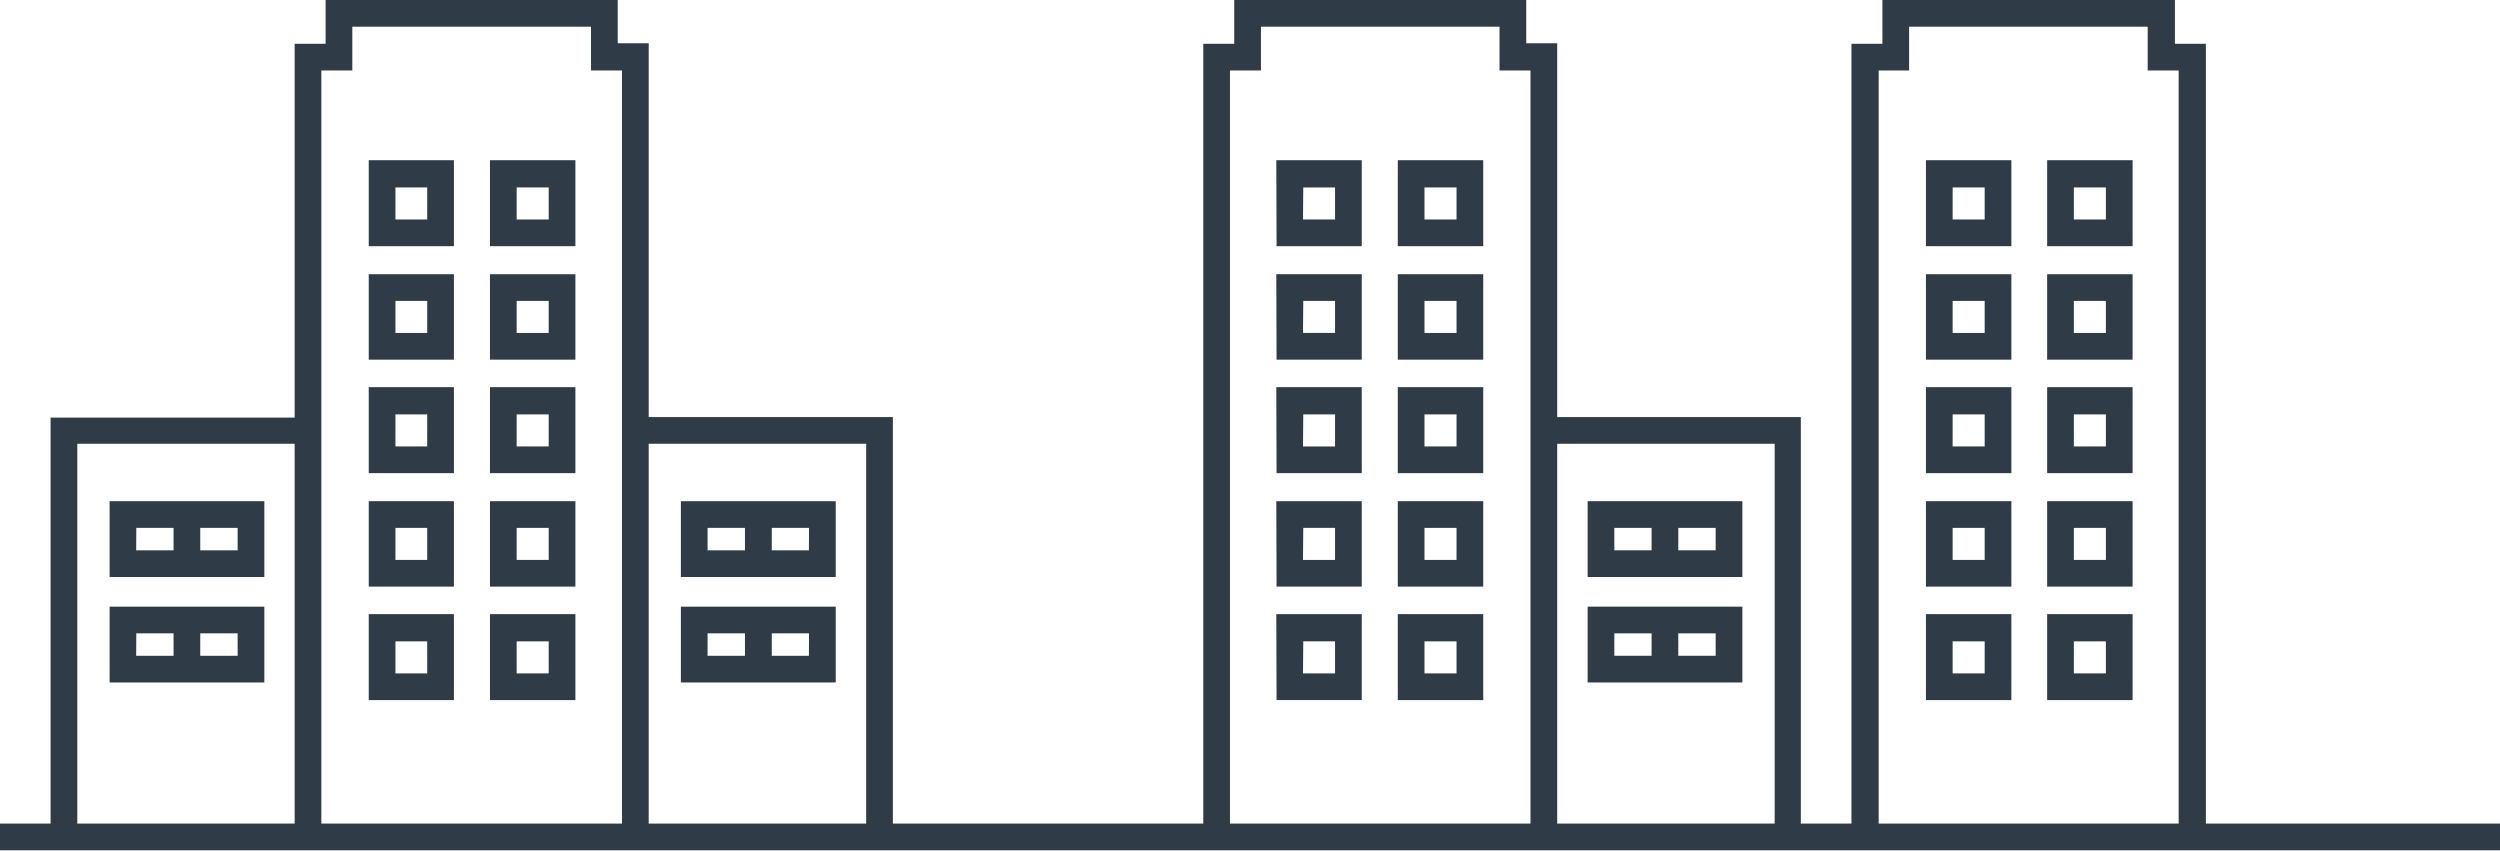
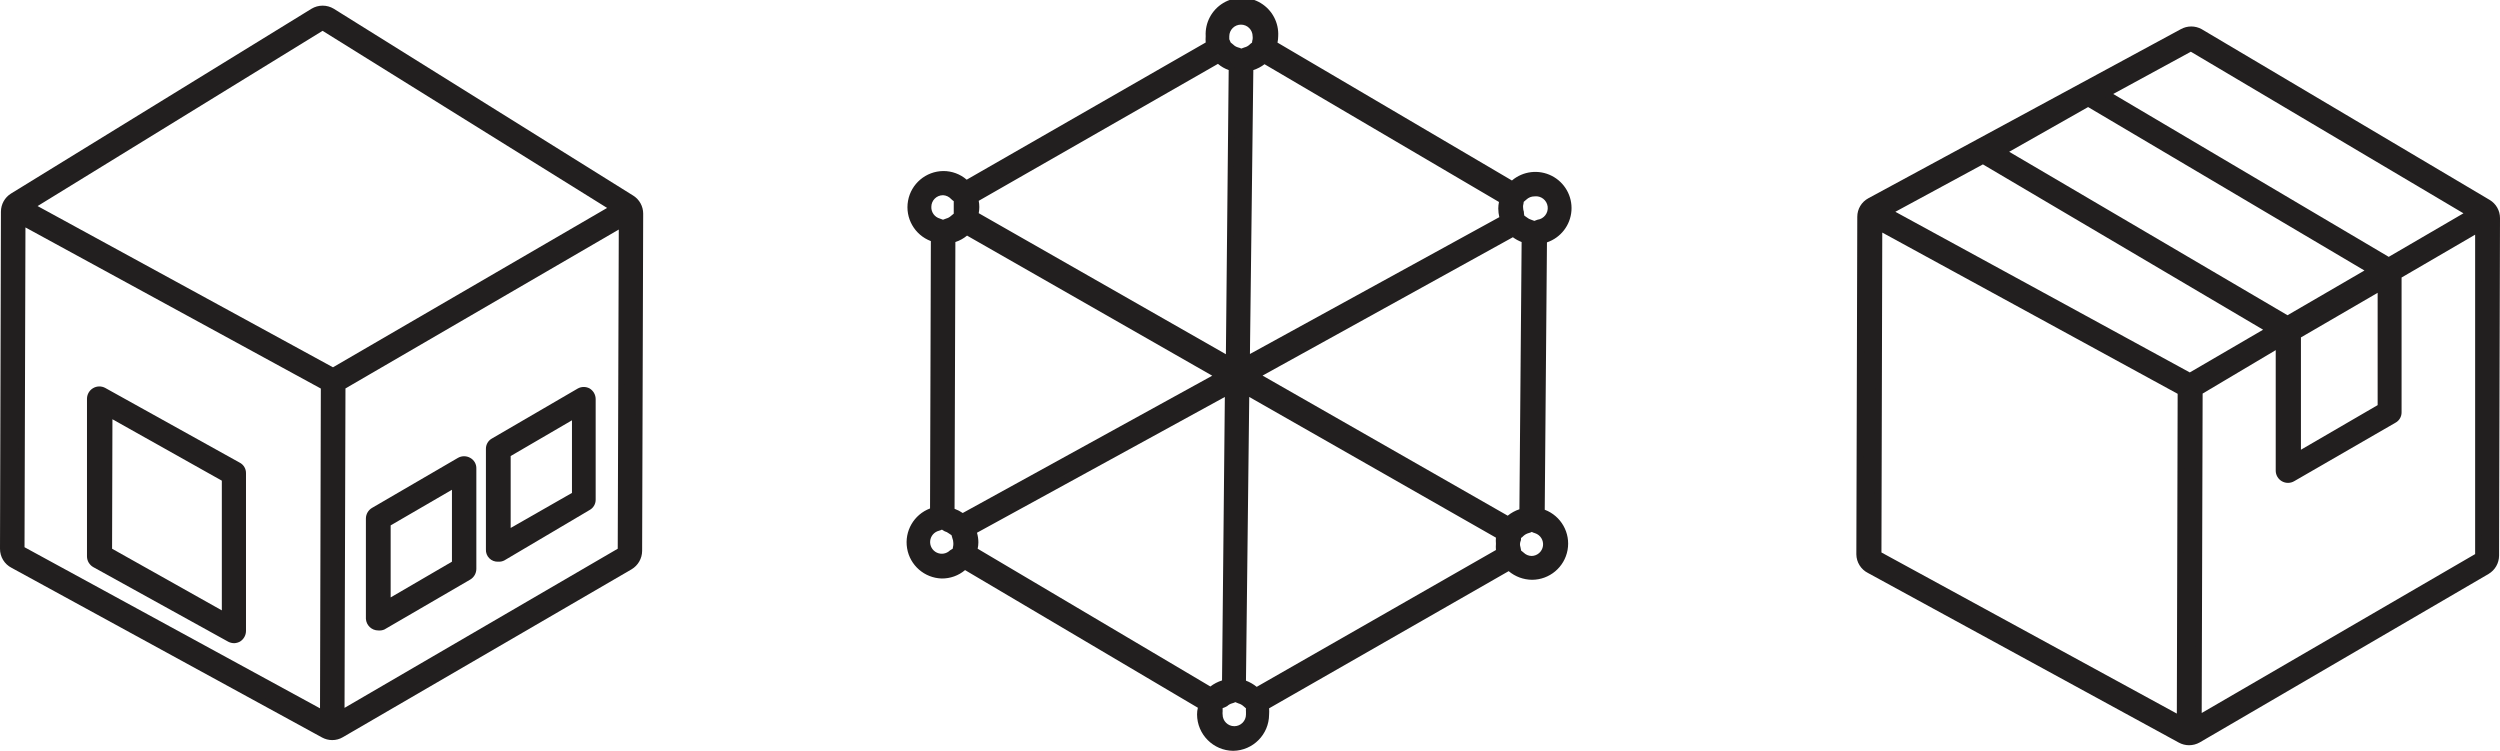
- <svg xmlns="http://www.w3.org/2000/svg" viewBox="0 0 187.26 63.69">
+ <svg xmlns="http://www.w3.org/2000/svg" viewBox="0 0 214.13 64.31">
  <defs>
-     <style>.cls-1{fill:#2f3c47;}</style>
+     <style>.cls-1{fill:#221f1f;}</style>
  </defs>
  <g id="Layer_2" data-name="Layer 2">
    <g id="Layer_1-2" data-name="Layer 1">
-       <path class="cls-1" d="M27.62,35.44H34V29H27.62Zm2-4.4H32v2.4H29.62Z" />
-       <path class="cls-1" d="M36.7,35.44h6.4V29H36.7Zm2-4.4h2.4v2.4H38.7Z" />
-       <path class="cls-1" d="M27.62,43.94H34v-6.4H27.62Zm2-4.4H32v2.4H29.62Z" />
-       <path class="cls-1" d="M36.7,43.94h6.4v-6.4H36.7Zm2-4.4h2.4v2.4H38.7Z" />
-       <path class="cls-1" d="M27.62,26.94H34v-6.4H27.62Zm2-4.4H32v2.4H29.62Z" />
-       <path class="cls-1" d="M36.7,26.94h6.4v-6.4H36.7Zm2-4.4h2.4v2.4H38.7Z" />
-       <path class="cls-1" d="M27.62,18.44H34V12H27.62Zm2-4.4H32v2.4H29.62Z" />
-       <path class="cls-1" d="M36.7,18.44h6.4V12H36.7Zm2-4.4h2.4v2.4H38.7Z" />
-       <path class="cls-1" d="M27.62,52.44H34V46H27.62Zm2-4.4H32v2.4H29.62Z" />
-       <path class="cls-1" d="M36.7,52.44h6.4V46H36.7Zm2-4.4h2.4v2.4H38.7Z" />
-       <path class="cls-1" d="M8.21,43.22H19.8V37.54H8.21Zm9.59-2H15V39.54H17.8Zm-7.59-1.68H13v1.68h-2.8Z" />
-       <path class="cls-1" d="M8.21,51.12H19.8V45.44H8.21Zm9.59-2H15V47.44H17.8Zm-7.59-1.68H13v1.68h-2.8Z" />
-       <path class="cls-1" d="M51,43.22H62.6V37.54H51Zm9.59-2H57.81V39.54H60.6ZM53,39.54h2.8v1.68H53Z" />
-       <path class="cls-1" d="M51,51.12H62.6V45.44H51Zm9.59-2H57.81V47.44H60.6ZM53,47.44h2.8v1.68H53Z" />
-       <path class="cls-1" d="M104.7,35.44h6.4V29h-6.4Zm2-4.4h2.4v2.4h-2.4Z" />
-       <path class="cls-1" d="M95.62,35.44H102V29h-6.4Zm2-4.4H100v2.4h-2.4Z" />
-       <path class="cls-1" d="M104.7,43.94h6.4v-6.4h-6.4Zm2-4.4h2.4v2.4h-2.4Z" />
-       <path class="cls-1" d="M95.62,43.94H102v-6.4h-6.4Zm2-4.4H100v2.4h-2.4Z" />
-       <path class="cls-1" d="M104.7,26.94h6.4v-6.4h-6.4Zm2-4.4h2.4v2.4h-2.4Z" />
-       <path class="cls-1" d="M95.62,26.94H102v-6.4h-6.4Zm2-4.4H100v2.4h-2.4Z" />
-       <path class="cls-1" d="M104.7,18.44h6.4V12h-6.4Zm2-4.4h2.4v2.4h-2.4Z" />
-       <path class="cls-1" d="M95.62,18.44H102V12h-6.4Zm2-4.4H100v2.4h-2.4Z" />
-       <path class="cls-1" d="M104.7,52.44h6.4V46h-6.4Zm2-4.4h2.4v2.4h-2.4Z" />
-       <path class="cls-1" d="M95.62,52.44H102V46h-6.4Zm2-4.4H100v2.4h-2.4Z" />
-       <path class="cls-1" d="M118.92,43.22h11.59V37.54H118.92Zm9.59-2h-2.8V39.54h2.8Zm-7.59-1.68h2.79v1.68h-2.79Z" />
-       <path class="cls-1" d="M118.92,51.12h11.59V45.44H118.92Zm9.59-2h-2.8V47.44h2.8Zm-7.59-1.68h2.79v1.68h-2.79Z" />
-       <path class="cls-1" d="M165.23,61.69V3.28h-2.32V0H141V3.28h-2.32V61.69h-3.79V31.24H116.64v-28h-2.32V0H92.45V3.28H90.13V61.69H66.88V31.24H48.59v-28H46.27V0H24.39V3.28H22.07v28H3.79V61.69H0v2H187.26v-2Zm-159.44,0V33.24H22.07V61.69Zm18.28,0V5.28h2.32V2H44.27V5.28h2.32V61.69Zm24.52,0V33.24H64.88V61.69Zm43.54,0V5.28h2.32V2h17.87V5.28h2.32V61.69Zm24.51,0V33.24h16.29V61.69Zm24.08,0V5.28H143V2h17.87V5.28h2.32V61.69Z" />
-       <path class="cls-1" d="M144.26,35.44h6.4V29h-6.4Zm2-4.4h2.4v2.4h-2.4Z" />
-       <path class="cls-1" d="M153.34,35.44h6.4V29h-6.4Zm2-4.4h2.4v2.4h-2.4Z" />
-       <path class="cls-1" d="M144.26,43.94h6.4v-6.4h-6.4Zm2-4.4h2.4v2.4h-2.4Z" />
-       <path class="cls-1" d="M153.34,43.94h6.4v-6.4h-6.4Zm2-4.4h2.4v2.4h-2.4Z" />
-       <path class="cls-1" d="M144.26,26.94h6.4v-6.4h-6.4Zm2-4.4h2.4v2.4h-2.4Z" />
-       <path class="cls-1" d="M153.34,26.94h6.4v-6.4h-6.4Zm2-4.4h2.4v2.4h-2.4Z" />
-       <path class="cls-1" d="M144.26,18.44h6.4V12h-6.4Zm2-4.4h2.4v2.4h-2.4Z" />
-       <path class="cls-1" d="M153.34,18.44h6.4V12h-6.4Zm2-4.4h2.4v2.4h-2.4Z" />
-       <path class="cls-1" d="M144.26,52.44h6.4V46h-6.4Zm2-4.4h2.4v2.4h-2.4Z" />
-       <path class="cls-1" d="M153.34,52.44h6.4V46h-6.4Zm2-4.4h2.4v2.4h-2.4Z" />
+       <path class="cls-1" d="M54.08,17,28.44,1a1.58,1.58,0,0,0-.81-.23,1.43,1.43,0,0,0-.8.23L1.1,16.83a1.51,1.51,0,0,0-.73,1.3L.29,47a1.54,1.54,0,0,0,.79,1.35L27.72,62.92a1.58,1.58,0,0,0,.73.18,1.61,1.61,0,0,0,.77-.2L54,48.51a1.54,1.54,0,0,0,.76-1.32l.08-28.91A1.53,1.53,0,0,0,54.08,17ZM27.63,2.3,52.54,17.82l-24,14L2.65,17.67ZM1.89,19,27.77,33.11l-.08,28.05L1.82,47ZM29.22,61.13l.08-28,24-13.94-.08,28Z" />
+       <path class="cls-1" d="M28.45,63.39a1.83,1.83,0,0,1-.86-.22L1,48.64A1.82,1.82,0,0,1,0,47L.08,18.13a1.83,1.83,0,0,1,.86-1.55L26.68.75a1.85,1.85,0,0,1,1.91,0l25.64,16a1.82,1.82,0,0,1,.86,1.55L55,47.19a1.85,1.85,0,0,1-.9,1.57L29.37,63.14A1.77,1.77,0,0,1,28.45,63.39ZM27.63,1.06a1.22,1.22,0,0,0-.65.18L1.25,17.07a1.26,1.26,0,0,0-.6,1.06L.57,47a1.23,1.23,0,0,0,.65,1.09L27.86,62.66a1.26,1.26,0,0,0,1.22,0L53.82,48.26a1.23,1.23,0,0,0,.61-1.07l.08-28.91a1.2,1.2,0,0,0-.58-1.06l-25.64-16A1.28,1.28,0,0,0,27.63,1.06ZM28,61.64,1.53,47.21l.08-28.69L28.06,32.94ZM2.1,46.87l25.31,13.8.07-27.39L2.18,19.48ZM28.93,61.63,29,32.94,53.56,18.66l-.08,28.69Zm.66-28.36-.08,27.36L52.91,47,53,19.66Zm-1.06-1.16L28.39,32,2.07,17.69,27.63,2l.15.09L53.1,17.82ZM3.22,17.65l25.3,13.81L52,17.81,27.63,2.64Z" />
+       <path class="cls-1" d="M20.46,39.87,8.94,33.48a.75.75,0,0,0-1.12.67l0,13.5a.75.75,0,0,0,.4.67l11.52,6.4a.74.74,0,0,0,.36.09.79.79,0,0,0,.39-.11.77.77,0,0,0,.37-.66l0-13.5A.75.75,0,0,0,20.46,39.87ZM19.3,52.77l-10-5.58,0-11.76,10,5.57Z" />
+       <path class="cls-1" d="M20.06,55.09a1.11,1.11,0,0,1-.5-.12L8,48.58a1.06,1.06,0,0,1-.55-.93l0-13.5a1.06,1.06,0,0,1,1.55-.93l11.52,6.4a1,1,0,0,1,.55.92l0,13.51a1.08,1.08,0,0,1-.51.9A1.11,1.11,0,0,1,20.06,55.09ZM8.58,33.67a.51.51,0,0,0-.24.07.5.5,0,0,0-.24.41l0,13.5a.46.46,0,0,0,.25.42l11.52,6.4a.47.47,0,0,0,.46,0,.46.46,0,0,0,.24-.41l0-13.5a.47.47,0,0,0-.25-.42h0L8.8,33.73A.4.4,0,0,0,8.58,33.67Zm11,19.59L9,47.36l0-12.42,10.56,5.89ZM9.6,47,19,52.28l0-11.11L9.63,35.91Z" />
+       <path class="cls-1" d="M40.16,39.44a.76.76,0,0,0-.77,0L32,43.72a.76.76,0,0,0-.38.66l0,8.6a.76.76,0,0,0,.38.66.75.75,0,0,0,.38.1.78.78,0,0,0,.39-.1l7.35-4.28a.76.76,0,0,0,.38-.66l0-8.6A.77.77,0,0,0,40.16,39.44ZM39,48.26l-5.83,3.39,0-6.83L39,41.43Z" />
+       <path class="cls-1" d="M32.39,54A1.06,1.06,0,0,1,31.34,53l0-8.6a1.06,1.06,0,0,1,.53-.9l7.35-4.28a1.06,1.06,0,0,1,1.06,0h0a1,1,0,0,1,.52.91l0,8.6a1.07,1.07,0,0,1-.52.91l-7.36,4.28A1.1,1.1,0,0,1,32.39,54Zm7.38-14.41a.44.44,0,0,0-.24.07L32.18,44a.46.46,0,0,0-.24.41l0,8.6a.48.48,0,0,0,.72.41L40,49.11a.48.48,0,0,0,.24-.41l0-8.6a.46.46,0,0,0-.24-.41A.4.4,0,0,0,39.77,39.62Zm-6.9,12.53,0-7.5,6.4-3.72,0,7.49ZM33.46,45v6.17l5.25-3.06,0-6.16Z" />
+       <path class="cls-1" d="M50.43,33.51a.79.79,0,0,0-.76,0l-7.36,4.28a.76.76,0,0,0-.38.66l0,8.6a.77.77,0,0,0,.39.67.83.83,0,0,0,.38.1.75.75,0,0,0,.38-.1l7.36-4.28a.76.76,0,0,0,.38-.66l0-8.6A.77.77,0,0,0,50.43,33.51Zm-1.17,8.82-5.82,3.39,0-6.82,5.82-3.39Z" />
+       <path class="cls-1" d="M42.67,48.11a1,1,0,0,1-1.05-1.06l0-8.6a1,1,0,0,1,.53-.9l7.35-4.28a1.06,1.06,0,0,1,1,0h0a1.07,1.07,0,0,1,.52.92l0,8.6a1,1,0,0,1-.53.9L43.2,48A1,1,0,0,1,42.67,48.11ZM50.05,33.7a.5.5,0,0,0-.24.06L42.45,38a.49.49,0,0,0-.23.41l0,8.6a.49.49,0,0,0,.24.42.51.51,0,0,0,.48,0l7.36-4.28a.49.49,0,0,0,.23-.41l0-8.6a.49.49,0,0,0-.24-.42A.5.5,0,0,0,50.05,33.7Zm-6.9,12.52,0-7.49L49.57,35l0,7.49Zm.59-7.16v6.16l5.25-3V36Z" />
+       <path class="cls-1" d="M132,43.89l.19-23.32a2.81,2.81,0,1,0-2.69-4.74l-20.44-12a2.61,2.61,0,0,0,.1-.69,2.82,2.82,0,0,0-5.64,0,2.54,2.54,0,0,0,.09.68L82.74,15.71A2.81,2.81,0,1,0,80,20.42l-.07,23.32a2.81,2.81,0,1,0,2.7,4.74l20.29,12a2.77,2.77,0,0,0-.1.71,2.82,2.82,0,0,0,5.64,0,2.61,2.61,0,0,0-.09-.69l20.86-11.93a2.76,2.76,0,0,0,2,.81,2.81,2.81,0,0,0,.8-5.51Zm-1.8-26.35a1.2,1.2,0,0,0,.05-.38,1.29,1.29,0,0,0,.3-.22,1.25,1.25,0,0,1,.9-.36,1.28,1.28,0,0,1,.33,2.52,1.54,1.54,0,0,0-.35.15,1.39,1.39,0,0,0-.35-.16,1.35,1.35,0,0,1-.46-.24,1.26,1.26,0,0,0-.32-.21,1.69,1.69,0,0,0-.07-.38,1.29,1.29,0,0,1-.08-.4A1.68,1.68,0,0,1,130.19,17.54Zm-1.48-.38a3.19,3.19,0,0,0-.1.7,2.85,2.85,0,0,0,.15.88l-22,12.1.29-25a2.84,2.84,0,0,0,1.21-.68ZM106.33,1.82a1.29,1.29,0,0,1,1.29,1.29,1.57,1.57,0,0,1-.05.32,1.28,1.28,0,0,0,0,.38,1.33,1.33,0,0,0-.3.23,1.32,1.32,0,0,1-.56.3,2.17,2.17,0,0,0-.35.15,1.39,1.39,0,0,0-.35-.16,1.31,1.31,0,0,1-.53-.3,2,2,0,0,0-.3-.23,1.65,1.65,0,0,0,0-.38,1.39,1.39,0,0,1,0-.32A1.28,1.28,0,0,1,106.33,1.82Zm-2,3.3a2.7,2.7,0,0,0,1.17.68l-.3,25L83.5,18.4a2.41,2.41,0,0,0,.09-.67,2.59,2.59,0,0,0-.09-.68ZM79.48,17.72a1.3,1.3,0,0,1,1.3-1.29,1.31,1.31,0,0,1,.89.38A1.54,1.54,0,0,0,82,17a1.74,1.74,0,0,0,0,.39,1.38,1.38,0,0,1,0,.31,1.24,1.24,0,0,1,0,.3,1.74,1.74,0,0,0,0,.39,2,2,0,0,0-.3.23,1.24,1.24,0,0,1-.55.31,1.09,1.09,0,0,0-.35.15,1.19,1.19,0,0,0-.35-.15A1.29,1.29,0,0,1,79.48,17.72Zm2.45,29.05a1.58,1.58,0,0,0-.05.38,1.29,1.29,0,0,0-.3.22,1.31,1.31,0,0,1-.89.36,1.3,1.3,0,0,1-1.29-1.3,1.28,1.28,0,0,1,.95-1.22,2.17,2.17,0,0,0,.35-.15,1.6,1.6,0,0,0,.35.15,1.4,1.4,0,0,1,.44.22,1.12,1.12,0,0,0,.33.2,1.72,1.72,0,0,0,.08.38,1.2,1.2,0,0,1,.08.43A1.15,1.15,0,0,1,81.93,46.77Zm.5-2.54a2.73,2.73,0,0,0-1-.49l.06-23.31a2.76,2.76,0,0,0,1.21-.69l21.67,12.4Zm1,2.92a2.69,2.69,0,0,0,.1-.7,2.77,2.77,0,0,0-.17-1l21.86-12-.3,25a2.8,2.8,0,0,0-1.2.67Zm22.23,15.34a1.3,1.3,0,0,1-1.29-1.3,1.68,1.68,0,0,1,.05-.32,1.58,1.58,0,0,0,0-.38,1.66,1.66,0,0,0,.3-.22,1.29,1.29,0,0,1,.56-.31,1.51,1.51,0,0,0,.35-.14A1.23,1.23,0,0,0,106,60a1.33,1.33,0,0,1,.53.31,1.7,1.7,0,0,0,.3.23,1.73,1.73,0,0,0,0,.38,1.38,1.38,0,0,1,0,.31A1.29,1.29,0,0,1,105.64,62.49Zm2-3.31a2.79,2.79,0,0,0-1.17-.67l.3-25L128.47,45.9a2.58,2.58,0,0,0,0,1.35Zm21.61-14.61-21.66-12.4L129.63,20a2.81,2.81,0,0,0,1,.54l-.19,23.31A2.85,2.85,0,0,0,129.22,44.57Zm2,3.3a1.3,1.3,0,0,1-.9-.37,1.54,1.54,0,0,0-.29-.23,1.73,1.73,0,0,0-.05-.38,1.5,1.5,0,0,1,0-.31,2.19,2.19,0,0,1,0-.31,1.26,1.26,0,0,0,0-.38,1.7,1.7,0,0,0,.3-.23,1.27,1.27,0,0,1,.57-.31,2.17,2.17,0,0,0,.35-.15,1.23,1.23,0,0,0,.35.15,1.29,1.29,0,0,1-.37,2.52Z" />
+       <path class="cls-1" d="M105.63,64.31a3.13,3.13,0,0,1-3.1-3.12,2.34,2.34,0,0,1,.07-.57L82.66,48.83a3.05,3.05,0,0,1-2,.72,3.1,3.1,0,0,1-1-6l.07-22.9a3.1,3.1,0,0,1,1.07-6,3.05,3.05,0,0,1,2,.74L103.27,3.64a3.5,3.5,0,0,1,0-.54,3.11,3.11,0,1,1,6.21,0,2.72,2.72,0,0,1-.06.55l20.08,11.81a3.1,3.1,0,1,1,3,5.3l-.19,22.9a3.1,3.1,0,0,1-1.09,6,3.16,3.16,0,0,1-2-.74L108.7,60.67a3.5,3.5,0,0,1,0,.54A3.12,3.12,0,0,1,105.63,64.31Zm-23-16.19,20.67,12.23-.06.21a2.53,2.53,0,1,0,5,.65,2.4,2.4,0,0,0-.08-.62l0-.21.19-.11,21-12,.16.15a2.53,2.53,0,0,0,4.3-1.8,2.55,2.55,0,0,0-1.82-2.43l-.21-.06.19-23.75.21-.05a2.53,2.53,0,0,0-.66-5,2.5,2.5,0,0,0-1.75.71l-.16.15-.19-.11L108.71,4l.06-.21a2.51,2.51,0,0,0,.09-.63,2.54,2.54,0,1,0-5.07,0,2.37,2.37,0,0,0,.09.61l.05.21L82.7,16.07l-.16-.15a2.53,2.53,0,1,0-2.46,4.23l.2.06L80.22,44,80,44a2.53,2.53,0,0,0,.68,5,2.47,2.47,0,0,0,1.74-.7Zm23,14.66a1.55,1.55,0,0,1-1.52-2,1.1,1.1,0,0,0,0-.31v-.17l.14-.08a1.44,1.44,0,0,0,.25-.18,1.47,1.47,0,0,1,.67-.37,1.48,1.48,0,0,0,.29-.12l.14-.08.14.08a1.08,1.08,0,0,0,.29.13,1.44,1.44,0,0,1,.65.37,1.5,1.5,0,0,0,.25.19l.14.08v.17a1.1,1.1,0,0,0,0,.31,2,2,0,0,1,0,.38A1.58,1.58,0,0,1,105.64,62.78Zm-.91-2.13c0,.1,0,.2,0,.3a.91.91,0,0,0,0,.25,1,1,0,0,0,1,1,1,1,0,0,0,1-1,1.48,1.48,0,0,0,0-.24,1.6,1.6,0,0,1,0-.29l-.22-.19a1.06,1.06,0,0,0-.42-.23l-.27-.11a1.48,1.48,0,0,1-.27.1,1,1,0,0,0-.43.24A1.84,1.84,0,0,1,104.73,60.65Zm2.84-1.11-.16-.15a2.51,2.51,0,0,0-1-.61l-.21-.06L106.46,33,128.8,45.76l-.06.21a2.84,2.84,0,0,0-.08.6,2.5,2.5,0,0,0,.09.62l.05.21Zm-.84-1.24a3.35,3.35,0,0,1,.92.53l20.49-11.72a3.5,3.5,0,0,1,0-.54,3.15,3.15,0,0,1,0-.52L107,34Zm-3,1.22L83.08,47.29l0-.21a2.21,2.21,0,0,0,.1-.63,2.46,2.46,0,0,0-.16-.86L83,45.36,105.49,33l-.3,25.74-.21.06a2.45,2.45,0,0,0-1.08.6ZM83.74,47,103.67,58.8a3.24,3.24,0,0,1,1-.52L104.91,34,83.68,45.63a3,3,0,0,1,.12.82A2.81,2.81,0,0,1,83.74,47Zm47.45,1.15a1.58,1.58,0,0,1-1.1-.45.88.88,0,0,0-.24-.19l-.14-.09v-.16a1.06,1.06,0,0,0,0-.31,1.49,1.49,0,0,1,0-.39,2,2,0,0,1,0-.37,1.06,1.06,0,0,0,0-.31v-.17l.14-.08a1.12,1.12,0,0,0,.24-.19,1.6,1.6,0,0,1,.69-.38,1.78,1.78,0,0,0,.29-.12l.14-.08.14.08a1.08,1.08,0,0,0,.29.13,1.54,1.54,0,0,1,1.13,1.5A1.58,1.58,0,0,1,131.19,48.16Zm-.91-1,.22.18a1,1,0,0,0,.69.29,1,1,0,0,0,.29-1.95,1.36,1.36,0,0,1-.28-.11,1.08,1.08,0,0,1-.27.1,1.11,1.11,0,0,0-.44.24,1.18,1.18,0,0,1-.21.18c0,.1,0,.2-.05.3a.74.74,0,0,0,0,.48A2.93,2.93,0,0,1,130.28,47.11ZM80.69,48a1.57,1.57,0,0,1-.42-3.09,1.39,1.39,0,0,0,.28-.12l.15-.08.14.08a1.48,1.48,0,0,0,.29.12,1.59,1.59,0,0,1,.53.28,1.91,1.91,0,0,0,.27.16l.16.07v.17a1.09,1.09,0,0,0,.07.3,1.54,1.54,0,0,1,.1.53,1.68,1.68,0,0,1-.06.4h0a1.06,1.06,0,0,0,0,.31v.17L82,47.4a1.08,1.08,0,0,0-.24.18A1.61,1.61,0,0,1,80.69,48Zm0-2.64a1.48,1.48,0,0,1-.27.1,1,1,0,1,0,.95,1.68L81.6,47a2.93,2.93,0,0,1,.05-.29,1.08,1.08,0,0,0,0-.25.94.94,0,0,0-.07-.34,2.29,2.29,0,0,1-.08-.28,2,2,0,0,1-.24-.16.91.91,0,0,0-.34-.17A1.69,1.69,0,0,1,80.7,45.38Zm48.57-.46-.19-.11L107,32.16l22.69-12.49.15.13a2.68,2.68,0,0,0,.91.49l.21.06-.2,23.74-.2.06a2.58,2.58,0,0,0-1.11.62ZM108.14,32.17l21,12a3.09,3.09,0,0,1,1-.55l.19-22.89a3.23,3.23,0,0,1-.75-.41ZM82.4,44.58l-.14-.12a2.55,2.55,0,0,0-.87-.44L81.18,44l.07-23.75.21-.06a2.53,2.53,0,0,0,1.08-.62l.16-.15.19.11L105,32.14Zm-.64-1a3.09,3.09,0,0,1,.7.36l21.37-11.76-21-12a3,3,0,0,1-1,.55Zm24.72-12.2.3-25.73.21-.06a2.42,2.42,0,0,0,1.08-.61l.16-.15L129.05,17l-.06.21a2.58,2.58,0,0,0-.09.63,2.31,2.31,0,0,0,.14.79l.07.22ZM107.35,6l-.29,24.32L128.42,18.6a3.25,3.25,0,0,1-.09-.74,2.81,2.81,0,0,1,.06-.56L108.31,5.5A3.1,3.1,0,0,1,107.35,6Zm-1.84,25.3L83.17,18.54l0-.21a2.24,2.24,0,0,0,.09-.6,2.37,2.37,0,0,0-.09-.61l0-.21L104.4,4.76l.16.15a2.45,2.45,0,0,0,1,.61l.21.06ZM83.83,18.26,105,30.34,105.24,6a2.91,2.91,0,0,1-.92-.53L83.83,17.2a2.83,2.83,0,0,1,0,1.06Zm-3.06,1.18-.15-.09a1.18,1.18,0,0,0-.28-.12,1.56,1.56,0,0,1-1.15-1.51,1.59,1.59,0,0,1,1.59-1.57,1.54,1.54,0,0,1,1.09.45l.25.19.14.08V17a1.1,1.1,0,0,0,0,.31,2,2,0,0,1,0,.38,1.8,1.8,0,0,1,0,.37,1.12,1.12,0,0,0,0,.32v.16l-.14.09a1.44,1.44,0,0,0-.25.18,1.44,1.44,0,0,1-.67.38,1.48,1.48,0,0,0-.29.12Zm0-2.72a1,1,0,0,0-1,1,1,1,0,0,0,.73,1l.27.1.27-.1a1,1,0,0,0,.43-.24l.22-.18c0-.1,0-.2,0-.3a1.24,1.24,0,0,0,0-.23,1.48,1.48,0,0,0,0-.24c0-.1,0-.2,0-.3a1.24,1.24,0,0,1-.22-.18A1,1,0,0,0,80.78,16.72Zm50.64,2.86-.14-.09a1.48,1.48,0,0,0-.29-.12,1.45,1.45,0,0,1-.56-.3,1.45,1.45,0,0,0-.26-.17l-.15-.07,0-.17a1.06,1.06,0,0,0-.05-.31,1.14,1.14,0,0,1-.09-.49,1.23,1.23,0,0,1,.06-.39h0a1.55,1.55,0,0,0,0-.31V17l.14-.08a1.44,1.44,0,0,0,.25-.18,1.54,1.54,0,0,1,1.09-.44,1.57,1.57,0,0,1,.41,3.09,1,1,0,0,0-.29.11Zm-.86-1.12.24.17a1,1,0,0,0,.36.19l.27.1a1.69,1.69,0,0,1,.27-.1,1,1,0,0,0-.26-2,1,1,0,0,0-.7.28l-.22.19a1.6,1.6,0,0,1-.05.29.85.85,0,0,0,0,.24,1,1,0,0,0,.06.31C130.52,18.27,130.54,18.36,130.56,18.46ZM106.31,4.82l-.15-.09a1.18,1.18,0,0,0-.28-.12,1.66,1.66,0,0,1-.66-.38,1.08,1.08,0,0,0-.24-.18L104.84,4V3.8a1.06,1.06,0,0,0,0-.31,2.18,2.18,0,0,1,0-.39,1.58,1.58,0,0,1,3.16,0,2.33,2.33,0,0,1-.06.39,1.1,1.1,0,0,0,0,.31V4l-.14.08a1.44,1.44,0,0,0-.25.18,1.49,1.49,0,0,1-.67.38,1.48,1.48,0,0,0-.29.12Zm-.9-1.18a1.74,1.74,0,0,1,.22.18.93.93,0,0,0,.41.24,1.33,1.33,0,0,1,.28.1,1.69,1.69,0,0,1,.27-.1.94.94,0,0,0,.43-.23,1.24,1.24,0,0,1,.22-.18,1.35,1.35,0,0,1,.05-.29,1,1,0,0,0,0-.25,1,1,0,0,0-2,0,1.76,1.76,0,0,0,0,.25A2.93,2.93,0,0,1,105.41,3.64Z" />
+       <path class="cls-1" d="M213.1,17.4,188.44,2.78a1.55,1.55,0,0,0-.78-.21,1.58,1.58,0,0,0-.73.18L160.21,17.23a1.53,1.53,0,0,0-.8,1.34l-.08,28.91a1.53,1.53,0,0,0,.8,1.35l26.64,14.53a1.64,1.64,0,0,0,.72.19,1.55,1.55,0,0,0,.78-.21L213,49a1.52,1.52,0,0,0,.76-1.32l.08-28.91A1.52,1.52,0,0,0,213.1,17.4ZM187.66,4.1l23.9,14.17-7,4.05L180.39,8Zm-.09,28.13L161.74,18.14l8.1-4.39,24.57,14.49Zm8.36-4.87L171.51,13l7.35-4.05L203.09,23.2Zm.83,1.37,7.14-4.15,0,10.29L196.73,39Zm-35.82-9.29,25.87,14.12-.08,28L160.86,47.49Zm27.32,42.13.08-28,6.89-4,0,10.81a.79.79,0,0,0,.38.67.86.86,0,0,0,.38.1.76.76,0,0,0,.39-.1L205,36a.78.78,0,0,0,.38-.66l0-11.71,6.88-4-.08,28Z" />
+       <path class="cls-1" d="M187.49,63.83a1.83,1.83,0,0,1-.86-.22L160,49.08a1.81,1.81,0,0,1-1-1.6l.08-28.91a1.8,1.8,0,0,1,.95-1.59L186.79,2.5a1.84,1.84,0,0,1,1.79,0l24.66,14.62a1.81,1.81,0,0,1,.89,1.56l-.08,28.91a1.83,1.83,0,0,1-.9,1.57L188.41,63.59A1.86,1.86,0,0,1,187.49,63.83Zm.17-61a1.2,1.2,0,0,0-.59.15L160.35,17.48a1.24,1.24,0,0,0-.65,1.09l-.08,28.91a1.23,1.23,0,0,0,.64,1.1L186.9,63.11a1.26,1.26,0,0,0,1.22,0L212.86,48.7a1.24,1.24,0,0,0,.62-1.07l.08-28.91a1.23,1.23,0,0,0-.61-1.07L188.29,3A1.27,1.27,0,0,0,187.66,2.86ZM187,62.08,160.57,47.66l.08-28.7L187.1,33.39ZM161.15,47.32l25.3,13.8.07-27.39-25.3-13.81ZM188,62.07l.08-28.69L195.52,29l0,11.31a.49.49,0,0,0,.24.42.51.51,0,0,0,.48,0l8.67-5.05a.49.49,0,0,0,.23-.41l0-11.87,7.45-4.34-.08,28.69Zm.66-28.36-.08,27.36L212,47.46,212,20.1l-6.3,3.67,0,11.54a1,1,0,0,1-.53.9l-8.66,5a1.05,1.05,0,0,1-1.59-.91l0-10.31Zm7.82,5.81,0-11,7.71-4.49,0,11Zm.6-10.62,0,9.62,6.57-3.82,0-9.62Zm-9.48,3.66-.14-.08L161.14,18.14l8.71-4.72.14.08,25,14.75ZM162.34,18.14,187.56,31.9l6.28-3.66-24-14.16Zm33.58,9.56L170.93,13l7.93-4.37,24.8,14.62ZM172.09,13,195.93,27l6.59-3.83-23.67-14Zm32.51,9.68L179.8,8l7.86-4.26.14.08,24.33,14.42ZM181,8.05,204.6,22,211,18.27,187.65,4.43Z" />
    </g>
  </g>
</svg>
